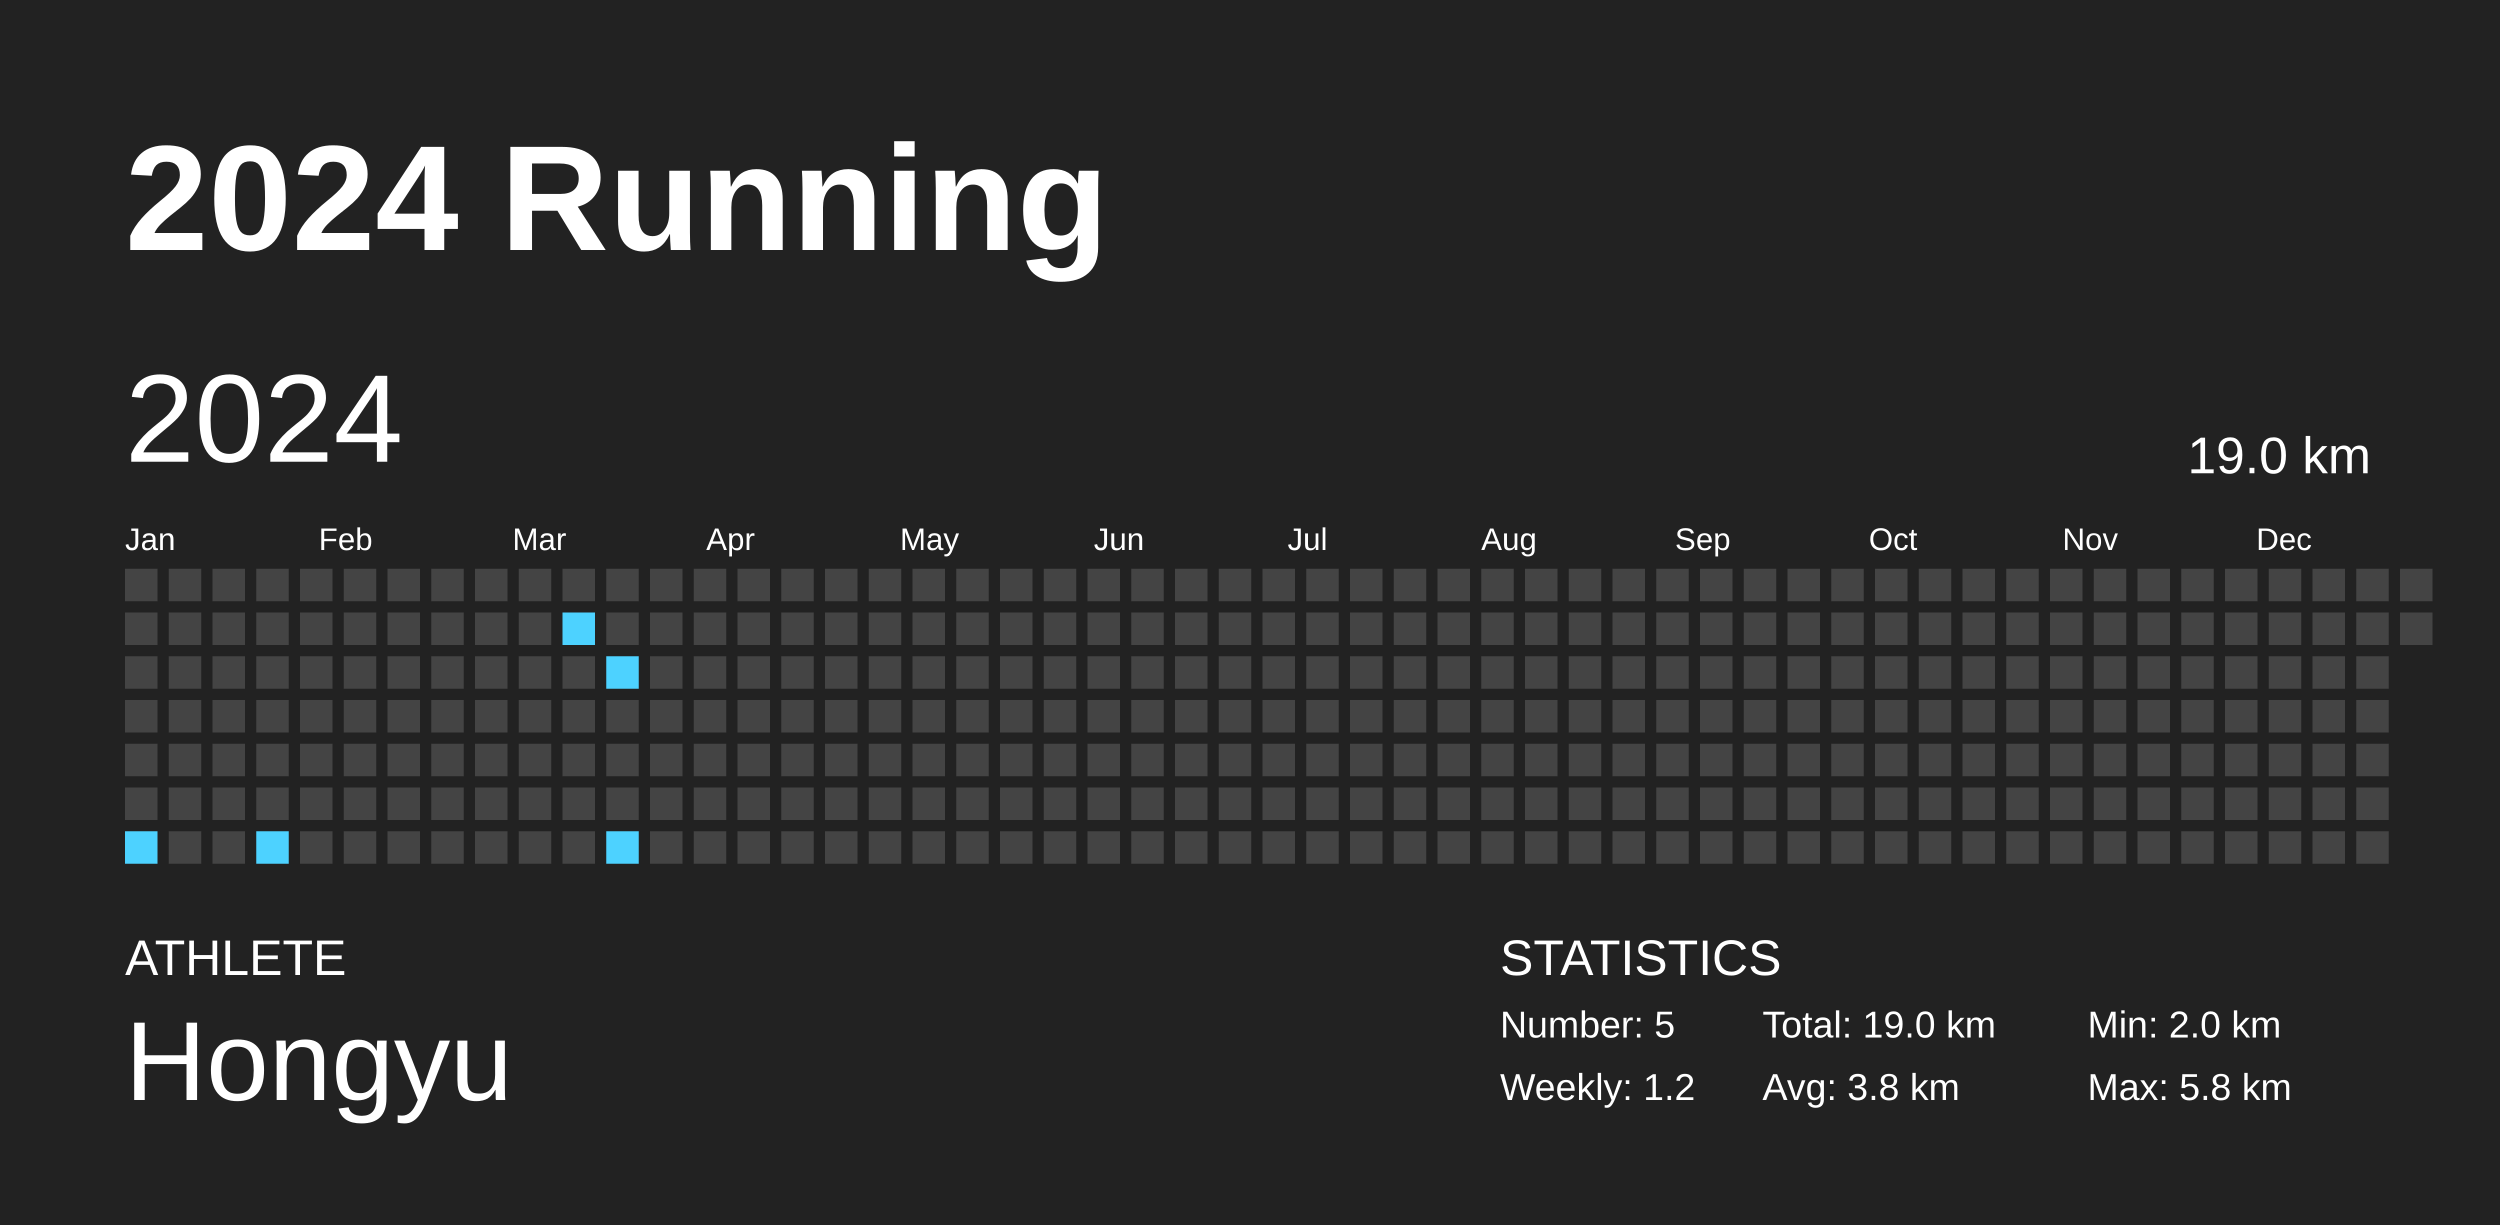
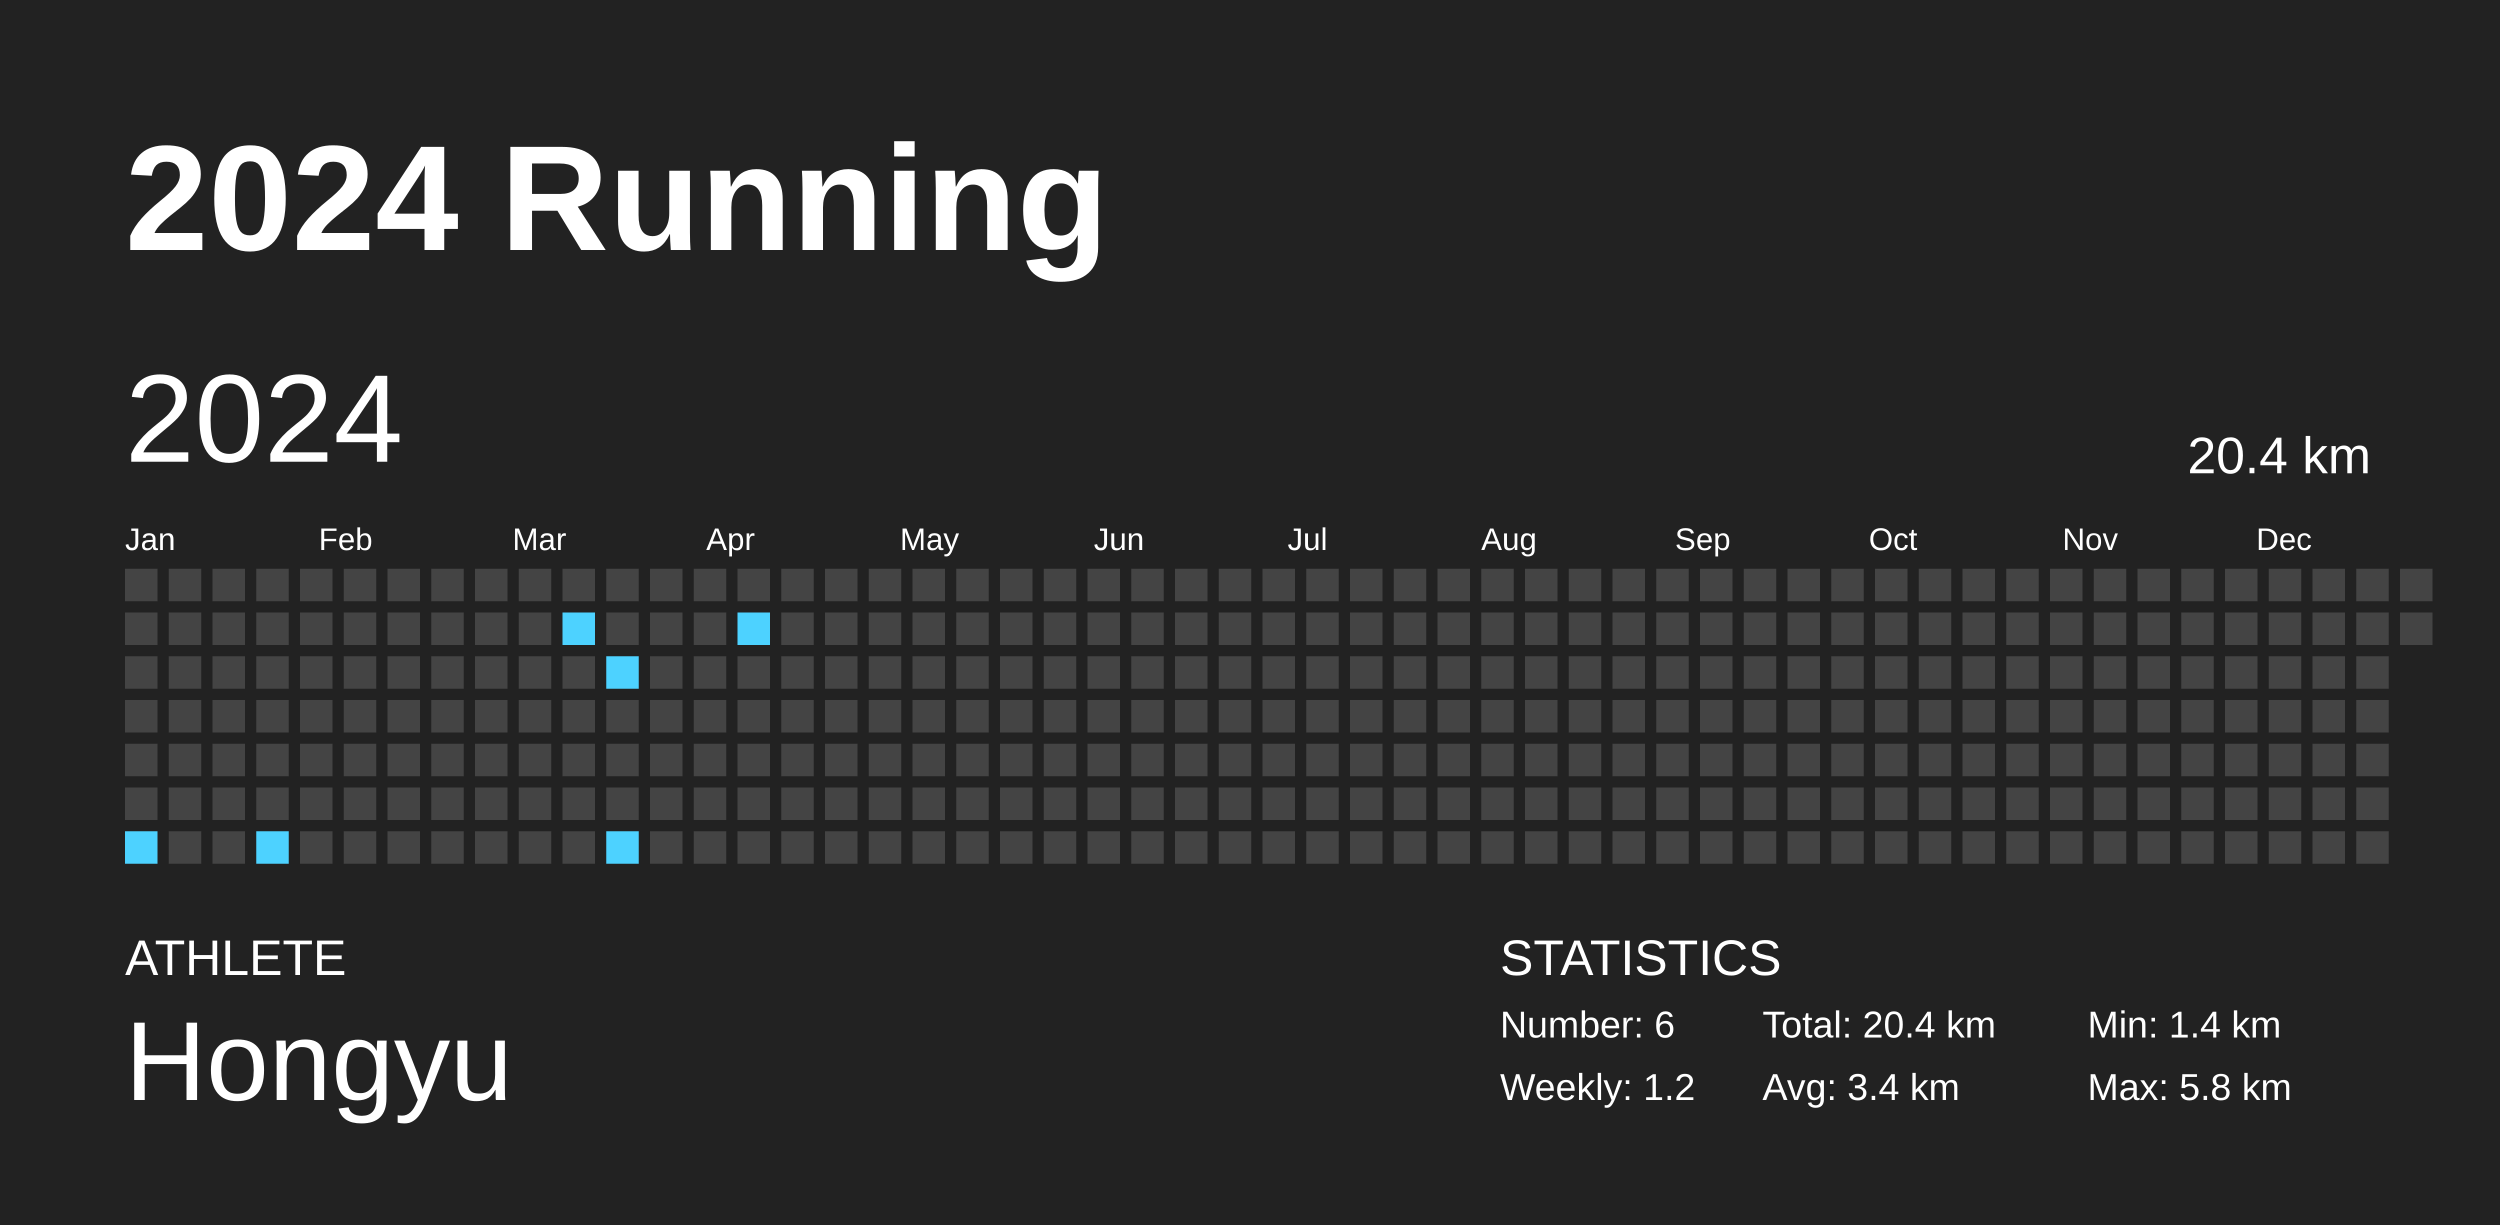
<svg xmlns="http://www.w3.org/2000/svg" baseProfile="full" height="98mm" version="1.1" viewBox="0,0,200,98" width="200mm">
  <defs />
  <rect fill="#222222" height="98" width="200" x="0" y="0" />
  <text fill="#FFFFFF" style="font-size:12px; font-family:Arial; font-weight:bold;" x="10" y="20">2024 Running</text>
  <text fill="#FFFFFF" style="font-size:4px; font-family:Arial" x="10" y="78">ATHLETE</text>
  <text fill="#FFFFFF" style="font-size:9px; font-family:Arial" x="10" y="88">Hongyu</text>
  <text fill="#FFFFFF" style="font-size:4px; font-family:Arial" x="120" y="78">STATISTICS</text>
-   <text fill="#FFFFFF" style="font-size:3px; font-family:Arial" x="120" y="83">Number: 5</text>
+   <text fill="#FFFFFF" style="font-size:3px; font-family:Arial" x="120" y="83">Number: 6</text>
  <text fill="#FFFFFF" style="font-size:3px; font-family:Arial" x="120" y="88">Weekly: 1.2</text>
-   <text fill="#FFFFFF" style="font-size:3px; font-family:Arial" x="141" y="83">Total: 19.0 km</text>
-   <text fill="#FFFFFF" style="font-size:3px; font-family:Arial" x="141" y="88">Avg: 3.8 km</text>
-   <text fill="#FFFFFF" style="font-size:3px; font-family:Arial" x="167" y="83">Min: 2.0 km</text>
+   <text fill="#FFFFFF" style="font-size:3px; font-family:Arial" x="141" y="83">Total: 20.4 km</text>
+   <text fill="#FFFFFF" style="font-size:3px; font-family:Arial" x="141" y="88">Avg: 3.4 km</text>
+   <text fill="#FFFFFF" style="font-size:3px; font-family:Arial" x="167" y="83">Min: 1.4 km</text>
  <text fill="#FFFFFF" style="font-size:3px; font-family:Arial" x="167" y="88">Max: 5.8 km</text>
  <text dominant-baseline="hanging" fill="#FFFFFF" style="font-size:10.0px; font-family:Arial;" x="10" y="30">2024</text>
-   <text dominant-baseline="hanging" fill="#FFFFFF" style="font-size:4.125px; font-family:Arial;" x="175" y="35">19.0 km</text>
+   <text dominant-baseline="hanging" fill="#FFFFFF" style="font-size:4.125px; font-family:Arial;" x="175" y="35">20.4 km</text>
  <text fill="#FFFFFF" style="font-size:2.5px; font-family:Arial" x="10.0" y="44">Jan</text>
  <text fill="#FFFFFF" style="font-size:2.5px; font-family:Arial" x="25.5" y="44">Feb</text>
  <text fill="#FFFFFF" style="font-size:2.5px; font-family:Arial" x="41.0" y="44">Mar</text>
  <text fill="#FFFFFF" style="font-size:2.5px; font-family:Arial" x="56.5" y="44">Apr</text>
  <text fill="#FFFFFF" style="font-size:2.5px; font-family:Arial" x="72.0" y="44">May</text>
  <text fill="#FFFFFF" style="font-size:2.5px; font-family:Arial" x="87.5" y="44">Jun</text>
  <text fill="#FFFFFF" style="font-size:2.5px; font-family:Arial" x="103.0" y="44">Jul</text>
  <text fill="#FFFFFF" style="font-size:2.5px; font-family:Arial" x="118.5" y="44">Aug</text>
  <text fill="#FFFFFF" style="font-size:2.5px; font-family:Arial" x="134.0" y="44">Sep</text>
  <text fill="#FFFFFF" style="font-size:2.5px; font-family:Arial" x="149.5" y="44">Oct</text>
  <text fill="#FFFFFF" style="font-size:2.5px; font-family:Arial" x="165.0" y="44">Nov</text>
  <text fill="#FFFFFF" style="font-size:2.5px; font-family:Arial" x="180.5" y="44">Dec</text>
  <rect fill="#444444" height="2.6" width="2.6" x="10.0" y="45.5" />
  <rect fill="#444444" height="2.6" width="2.6" x="10.0" y="49.0" />
  <rect fill="#444444" height="2.6" width="2.6" x="10.0" y="52.5" />
  <rect fill="#444444" height="2.6" width="2.6" x="10.0" y="56.0" />
  <rect fill="#444444" height="2.6" width="2.6" x="10.0" y="59.5" />
  <rect fill="#444444" height="2.6" width="2.6" x="10.0" y="63.0" />
  <rect fill="#4dd2ff" height="2.6" width="2.6" x="10.0" y="66.5" />
  <rect fill="#444444" height="2.6" width="2.6" x="13.5" y="45.5" />
  <rect fill="#444444" height="2.6" width="2.6" x="13.5" y="49.0" />
  <rect fill="#444444" height="2.6" width="2.6" x="13.5" y="52.5" />
  <rect fill="#444444" height="2.6" width="2.6" x="13.5" y="56.0" />
  <rect fill="#444444" height="2.6" width="2.6" x="13.5" y="59.5" />
  <rect fill="#444444" height="2.6" width="2.6" x="13.5" y="63.0" />
  <rect fill="#444444" height="2.6" width="2.6" x="13.5" y="66.5" />
  <rect fill="#444444" height="2.6" width="2.6" x="17.0" y="45.5" />
  <rect fill="#444444" height="2.6" width="2.6" x="17.0" y="49.0" />
  <rect fill="#444444" height="2.6" width="2.6" x="17.0" y="52.5" />
  <rect fill="#444444" height="2.6" width="2.6" x="17.0" y="56.0" />
  <rect fill="#444444" height="2.6" width="2.6" x="17.0" y="59.5" />
  <rect fill="#444444" height="2.6" width="2.6" x="17.0" y="63.0" />
  <rect fill="#444444" height="2.6" width="2.6" x="17.0" y="66.5" />
  <rect fill="#444444" height="2.6" width="2.6" x="20.5" y="45.5" />
  <rect fill="#444444" height="2.6" width="2.6" x="20.5" y="49.0" />
  <rect fill="#444444" height="2.6" width="2.6" x="20.5" y="52.5" />
  <rect fill="#444444" height="2.6" width="2.6" x="20.5" y="56.0" />
  <rect fill="#444444" height="2.6" width="2.6" x="20.5" y="59.5" />
  <rect fill="#444444" height="2.6" width="2.6" x="20.5" y="63.0" />
  <rect fill="#4dd2ff" height="2.6" width="2.6" x="20.5" y="66.5" />
  <rect fill="#444444" height="2.6" width="2.6" x="24.0" y="45.5" />
  <rect fill="#444444" height="2.6" width="2.6" x="24.0" y="49.0" />
  <rect fill="#444444" height="2.6" width="2.6" x="24.0" y="52.5" />
  <rect fill="#444444" height="2.6" width="2.6" x="24.0" y="56.0" />
  <rect fill="#444444" height="2.6" width="2.6" x="24.0" y="59.5" />
  <rect fill="#444444" height="2.6" width="2.6" x="24.0" y="63.0" />
  <rect fill="#444444" height="2.6" width="2.6" x="24.0" y="66.5" />
  <rect fill="#444444" height="2.6" width="2.6" x="27.5" y="45.5" />
  <rect fill="#444444" height="2.6" width="2.6" x="27.5" y="49.0" />
  <rect fill="#444444" height="2.6" width="2.6" x="27.5" y="52.5" />
  <rect fill="#444444" height="2.6" width="2.6" x="27.5" y="56.0" />
  <rect fill="#444444" height="2.6" width="2.6" x="27.5" y="59.5" />
  <rect fill="#444444" height="2.6" width="2.6" x="27.5" y="63.0" />
  <rect fill="#444444" height="2.6" width="2.6" x="27.5" y="66.5" />
  <rect fill="#444444" height="2.6" width="2.6" x="31.0" y="45.5" />
  <rect fill="#444444" height="2.6" width="2.6" x="31.0" y="49.0" />
  <rect fill="#444444" height="2.6" width="2.6" x="31.0" y="52.5" />
  <rect fill="#444444" height="2.6" width="2.6" x="31.0" y="56.0" />
  <rect fill="#444444" height="2.6" width="2.6" x="31.0" y="59.5" />
  <rect fill="#444444" height="2.6" width="2.6" x="31.0" y="63.0" />
  <rect fill="#444444" height="2.6" width="2.6" x="31.0" y="66.5" />
  <rect fill="#444444" height="2.6" width="2.6" x="34.5" y="45.5" />
  <rect fill="#444444" height="2.6" width="2.6" x="34.5" y="49.0" />
  <rect fill="#444444" height="2.6" width="2.6" x="34.5" y="52.5" />
  <rect fill="#444444" height="2.6" width="2.6" x="34.5" y="56.0" />
  <rect fill="#444444" height="2.6" width="2.6" x="34.5" y="59.5" />
  <rect fill="#444444" height="2.6" width="2.6" x="34.5" y="63.0" />
  <rect fill="#444444" height="2.6" width="2.6" x="34.5" y="66.5" />
  <rect fill="#444444" height="2.6" width="2.6" x="38.0" y="45.5" />
  <rect fill="#444444" height="2.6" width="2.6" x="38.0" y="49.0" />
  <rect fill="#444444" height="2.6" width="2.6" x="38.0" y="52.5" />
  <rect fill="#444444" height="2.6" width="2.6" x="38.0" y="56.0" />
  <rect fill="#444444" height="2.6" width="2.6" x="38.0" y="59.5" />
  <rect fill="#444444" height="2.6" width="2.6" x="38.0" y="63.0" />
  <rect fill="#444444" height="2.6" width="2.6" x="38.0" y="66.5" />
  <rect fill="#444444" height="2.6" width="2.6" x="41.5" y="45.5" />
  <rect fill="#444444" height="2.6" width="2.6" x="41.5" y="49.0" />
  <rect fill="#444444" height="2.6" width="2.6" x="41.5" y="52.5" />
  <rect fill="#444444" height="2.6" width="2.6" x="41.5" y="56.0" />
  <rect fill="#444444" height="2.6" width="2.6" x="41.5" y="59.5" />
  <rect fill="#444444" height="2.6" width="2.6" x="41.5" y="63.0" />
  <rect fill="#444444" height="2.6" width="2.6" x="41.5" y="66.5" />
  <rect fill="#444444" height="2.6" width="2.6" x="45.0" y="45.5" />
  <rect fill="#4dd2ff" height="2.6" width="2.6" x="45.0" y="49.0" />
  <rect fill="#444444" height="2.6" width="2.6" x="45.0" y="52.5" />
  <rect fill="#444444" height="2.6" width="2.6" x="45.0" y="56.0" />
  <rect fill="#444444" height="2.6" width="2.6" x="45.0" y="59.5" />
  <rect fill="#444444" height="2.6" width="2.6" x="45.0" y="63.0" />
  <rect fill="#444444" height="2.6" width="2.6" x="45.0" y="66.5" />
  <rect fill="#444444" height="2.6" width="2.6" x="48.5" y="45.5" />
  <rect fill="#444444" height="2.6" width="2.6" x="48.5" y="49.0" />
  <rect fill="#4dd2ff" height="2.6" width="2.6" x="48.5" y="52.5" />
  <rect fill="#444444" height="2.6" width="2.6" x="48.5" y="56.0" />
  <rect fill="#444444" height="2.6" width="2.6" x="48.5" y="59.5" />
  <rect fill="#444444" height="2.6" width="2.6" x="48.5" y="63.0" />
  <rect fill="#4dd2ff" height="2.6" width="2.6" x="48.5" y="66.5" />
  <rect fill="#444444" height="2.6" width="2.6" x="52.0" y="45.5" />
  <rect fill="#444444" height="2.6" width="2.6" x="52.0" y="49.0" />
  <rect fill="#444444" height="2.6" width="2.6" x="52.0" y="52.5" />
  <rect fill="#444444" height="2.6" width="2.6" x="52.0" y="56.0" />
  <rect fill="#444444" height="2.6" width="2.6" x="52.0" y="59.5" />
  <rect fill="#444444" height="2.6" width="2.6" x="52.0" y="63.0" />
  <rect fill="#444444" height="2.6" width="2.6" x="52.0" y="66.5" />
  <rect fill="#444444" height="2.6" width="2.6" x="55.5" y="45.5" />
  <rect fill="#444444" height="2.6" width="2.6" x="55.5" y="49.0" />
  <rect fill="#444444" height="2.6" width="2.6" x="55.5" y="52.5" />
  <rect fill="#444444" height="2.6" width="2.6" x="55.5" y="56.0" />
  <rect fill="#444444" height="2.6" width="2.6" x="55.5" y="59.5" />
  <rect fill="#444444" height="2.6" width="2.6" x="55.5" y="63.0" />
  <rect fill="#444444" height="2.6" width="2.6" x="55.5" y="66.5" />
  <rect fill="#444444" height="2.6" width="2.6" x="59.0" y="45.5" />
-   <rect fill="#444444" height="2.6" width="2.6" x="59.0" y="49.0" />
+   <rect fill="#4dd2ff" height="2.6" width="2.6" x="59.0" y="49.0" />
  <rect fill="#444444" height="2.6" width="2.6" x="59.0" y="52.5" />
  <rect fill="#444444" height="2.6" width="2.6" x="59.0" y="56.0" />
  <rect fill="#444444" height="2.6" width="2.6" x="59.0" y="59.5" />
  <rect fill="#444444" height="2.6" width="2.6" x="59.0" y="63.0" />
  <rect fill="#444444" height="2.6" width="2.6" x="59.0" y="66.5" />
  <rect fill="#444444" height="2.6" width="2.6" x="62.5" y="45.5" />
  <rect fill="#444444" height="2.6" width="2.6" x="62.5" y="49.0" />
  <rect fill="#444444" height="2.6" width="2.6" x="62.5" y="52.5" />
  <rect fill="#444444" height="2.6" width="2.6" x="62.5" y="56.0" />
  <rect fill="#444444" height="2.6" width="2.6" x="62.5" y="59.5" />
  <rect fill="#444444" height="2.6" width="2.6" x="62.5" y="63.0" />
  <rect fill="#444444" height="2.6" width="2.6" x="62.5" y="66.5" />
  <rect fill="#444444" height="2.6" width="2.6" x="66.0" y="45.5" />
  <rect fill="#444444" height="2.6" width="2.6" x="66.0" y="49.0" />
  <rect fill="#444444" height="2.6" width="2.6" x="66.0" y="52.5" />
  <rect fill="#444444" height="2.6" width="2.6" x="66.0" y="56.0" />
  <rect fill="#444444" height="2.6" width="2.6" x="66.0" y="59.5" />
  <rect fill="#444444" height="2.6" width="2.6" x="66.0" y="63.0" />
  <rect fill="#444444" height="2.6" width="2.6" x="66.0" y="66.5" />
  <rect fill="#444444" height="2.6" width="2.6" x="69.5" y="45.5" />
  <rect fill="#444444" height="2.6" width="2.6" x="69.5" y="49.0" />
  <rect fill="#444444" height="2.6" width="2.6" x="69.5" y="52.5" />
  <rect fill="#444444" height="2.6" width="2.6" x="69.5" y="56.0" />
  <rect fill="#444444" height="2.6" width="2.6" x="69.5" y="59.5" />
  <rect fill="#444444" height="2.6" width="2.6" x="69.5" y="63.0" />
  <rect fill="#444444" height="2.6" width="2.6" x="69.5" y="66.5" />
  <rect fill="#444444" height="2.6" width="2.6" x="73.0" y="45.5" />
  <rect fill="#444444" height="2.6" width="2.6" x="73.0" y="49.0" />
  <rect fill="#444444" height="2.6" width="2.6" x="73.0" y="52.5" />
  <rect fill="#444444" height="2.6" width="2.6" x="73.0" y="56.0" />
  <rect fill="#444444" height="2.6" width="2.6" x="73.0" y="59.5" />
  <rect fill="#444444" height="2.6" width="2.6" x="73.0" y="63.0" />
  <rect fill="#444444" height="2.6" width="2.6" x="73.0" y="66.5" />
  <rect fill="#444444" height="2.6" width="2.6" x="76.5" y="45.5" />
  <rect fill="#444444" height="2.6" width="2.6" x="76.5" y="49.0" />
  <rect fill="#444444" height="2.6" width="2.6" x="76.5" y="52.5" />
  <rect fill="#444444" height="2.6" width="2.6" x="76.5" y="56.0" />
  <rect fill="#444444" height="2.6" width="2.6" x="76.5" y="59.5" />
  <rect fill="#444444" height="2.6" width="2.6" x="76.5" y="63.0" />
  <rect fill="#444444" height="2.6" width="2.6" x="76.5" y="66.5" />
  <rect fill="#444444" height="2.6" width="2.6" x="80.0" y="45.5" />
  <rect fill="#444444" height="2.6" width="2.6" x="80.0" y="49.0" />
  <rect fill="#444444" height="2.6" width="2.6" x="80.0" y="52.5" />
  <rect fill="#444444" height="2.6" width="2.6" x="80.0" y="56.0" />
  <rect fill="#444444" height="2.6" width="2.6" x="80.0" y="59.5" />
  <rect fill="#444444" height="2.6" width="2.6" x="80.0" y="63.0" />
  <rect fill="#444444" height="2.6" width="2.6" x="80.0" y="66.5" />
  <rect fill="#444444" height="2.6" width="2.6" x="83.5" y="45.5" />
  <rect fill="#444444" height="2.6" width="2.6" x="83.5" y="49.0" />
  <rect fill="#444444" height="2.6" width="2.6" x="83.5" y="52.5" />
  <rect fill="#444444" height="2.6" width="2.6" x="83.5" y="56.0" />
  <rect fill="#444444" height="2.6" width="2.6" x="83.5" y="59.5" />
  <rect fill="#444444" height="2.6" width="2.6" x="83.5" y="63.0" />
  <rect fill="#444444" height="2.6" width="2.6" x="83.5" y="66.5" />
  <rect fill="#444444" height="2.6" width="2.6" x="87.0" y="45.5" />
  <rect fill="#444444" height="2.6" width="2.6" x="87.0" y="49.0" />
  <rect fill="#444444" height="2.6" width="2.6" x="87.0" y="52.5" />
  <rect fill="#444444" height="2.6" width="2.6" x="87.0" y="56.0" />
  <rect fill="#444444" height="2.6" width="2.6" x="87.0" y="59.5" />
  <rect fill="#444444" height="2.6" width="2.6" x="87.0" y="63.0" />
  <rect fill="#444444" height="2.6" width="2.6" x="87.0" y="66.5" />
  <rect fill="#444444" height="2.6" width="2.6" x="90.5" y="45.5" />
  <rect fill="#444444" height="2.6" width="2.6" x="90.5" y="49.0" />
  <rect fill="#444444" height="2.6" width="2.6" x="90.5" y="52.5" />
  <rect fill="#444444" height="2.6" width="2.6" x="90.5" y="56.0" />
  <rect fill="#444444" height="2.6" width="2.6" x="90.5" y="59.5" />
  <rect fill="#444444" height="2.6" width="2.6" x="90.5" y="63.0" />
  <rect fill="#444444" height="2.6" width="2.6" x="90.5" y="66.5" />
  <rect fill="#444444" height="2.6" width="2.6" x="94.0" y="45.5" />
  <rect fill="#444444" height="2.6" width="2.6" x="94.0" y="49.0" />
  <rect fill="#444444" height="2.6" width="2.6" x="94.0" y="52.5" />
  <rect fill="#444444" height="2.6" width="2.6" x="94.0" y="56.0" />
  <rect fill="#444444" height="2.6" width="2.6" x="94.0" y="59.5" />
  <rect fill="#444444" height="2.6" width="2.6" x="94.0" y="63.0" />
  <rect fill="#444444" height="2.6" width="2.6" x="94.0" y="66.5" />
  <rect fill="#444444" height="2.6" width="2.6" x="97.5" y="45.5" />
  <rect fill="#444444" height="2.6" width="2.6" x="97.5" y="49.0" />
  <rect fill="#444444" height="2.6" width="2.6" x="97.5" y="52.5" />
  <rect fill="#444444" height="2.6" width="2.6" x="97.5" y="56.0" />
  <rect fill="#444444" height="2.6" width="2.6" x="97.5" y="59.5" />
  <rect fill="#444444" height="2.6" width="2.6" x="97.5" y="63.0" />
  <rect fill="#444444" height="2.6" width="2.6" x="97.5" y="66.5" />
  <rect fill="#444444" height="2.6" width="2.6" x="101.0" y="45.5" />
  <rect fill="#444444" height="2.6" width="2.6" x="101.0" y="49.0" />
  <rect fill="#444444" height="2.6" width="2.6" x="101.0" y="52.5" />
  <rect fill="#444444" height="2.6" width="2.6" x="101.0" y="56.0" />
  <rect fill="#444444" height="2.6" width="2.6" x="101.0" y="59.5" />
  <rect fill="#444444" height="2.6" width="2.6" x="101.0" y="63.0" />
  <rect fill="#444444" height="2.6" width="2.6" x="101.0" y="66.5" />
  <rect fill="#444444" height="2.6" width="2.6" x="104.5" y="45.5" />
  <rect fill="#444444" height="2.6" width="2.6" x="104.5" y="49.0" />
  <rect fill="#444444" height="2.6" width="2.6" x="104.5" y="52.5" />
  <rect fill="#444444" height="2.6" width="2.6" x="104.5" y="56.0" />
  <rect fill="#444444" height="2.6" width="2.6" x="104.5" y="59.5" />
  <rect fill="#444444" height="2.6" width="2.6" x="104.5" y="63.0" />
  <rect fill="#444444" height="2.6" width="2.6" x="104.5" y="66.5" />
  <rect fill="#444444" height="2.6" width="2.6" x="108.0" y="45.5" />
  <rect fill="#444444" height="2.6" width="2.6" x="108.0" y="49.0" />
  <rect fill="#444444" height="2.6" width="2.6" x="108.0" y="52.5" />
  <rect fill="#444444" height="2.6" width="2.6" x="108.0" y="56.0" />
  <rect fill="#444444" height="2.6" width="2.6" x="108.0" y="59.5" />
  <rect fill="#444444" height="2.6" width="2.6" x="108.0" y="63.0" />
  <rect fill="#444444" height="2.6" width="2.6" x="108.0" y="66.5" />
  <rect fill="#444444" height="2.6" width="2.6" x="111.5" y="45.5" />
  <rect fill="#444444" height="2.6" width="2.6" x="111.5" y="49.0" />
  <rect fill="#444444" height="2.6" width="2.6" x="111.5" y="52.5" />
  <rect fill="#444444" height="2.6" width="2.6" x="111.5" y="56.0" />
  <rect fill="#444444" height="2.6" width="2.6" x="111.5" y="59.5" />
  <rect fill="#444444" height="2.6" width="2.6" x="111.5" y="63.0" />
  <rect fill="#444444" height="2.6" width="2.6" x="111.5" y="66.5" />
  <rect fill="#444444" height="2.6" width="2.6" x="115.0" y="45.5" />
  <rect fill="#444444" height="2.6" width="2.6" x="115.0" y="49.0" />
  <rect fill="#444444" height="2.6" width="2.6" x="115.0" y="52.5" />
  <rect fill="#444444" height="2.6" width="2.6" x="115.0" y="56.0" />
  <rect fill="#444444" height="2.6" width="2.6" x="115.0" y="59.5" />
  <rect fill="#444444" height="2.6" width="2.6" x="115.0" y="63.0" />
  <rect fill="#444444" height="2.6" width="2.6" x="115.0" y="66.5" />
  <rect fill="#444444" height="2.6" width="2.6" x="118.5" y="45.5" />
  <rect fill="#444444" height="2.6" width="2.6" x="118.5" y="49.0" />
  <rect fill="#444444" height="2.6" width="2.6" x="118.5" y="52.5" />
  <rect fill="#444444" height="2.6" width="2.6" x="118.5" y="56.0" />
  <rect fill="#444444" height="2.6" width="2.6" x="118.5" y="59.5" />
  <rect fill="#444444" height="2.6" width="2.6" x="118.5" y="63.0" />
  <rect fill="#444444" height="2.6" width="2.6" x="118.5" y="66.5" />
  <rect fill="#444444" height="2.6" width="2.6" x="122.0" y="45.5" />
  <rect fill="#444444" height="2.6" width="2.6" x="122.0" y="49.0" />
  <rect fill="#444444" height="2.6" width="2.6" x="122.0" y="52.5" />
  <rect fill="#444444" height="2.6" width="2.6" x="122.0" y="56.0" />
  <rect fill="#444444" height="2.6" width="2.6" x="122.0" y="59.5" />
  <rect fill="#444444" height="2.6" width="2.6" x="122.0" y="63.0" />
  <rect fill="#444444" height="2.6" width="2.6" x="122.0" y="66.5" />
  <rect fill="#444444" height="2.6" width="2.6" x="125.5" y="45.5" />
  <rect fill="#444444" height="2.6" width="2.6" x="125.5" y="49.0" />
  <rect fill="#444444" height="2.6" width="2.6" x="125.5" y="52.5" />
  <rect fill="#444444" height="2.6" width="2.6" x="125.5" y="56.0" />
  <rect fill="#444444" height="2.6" width="2.6" x="125.5" y="59.5" />
  <rect fill="#444444" height="2.6" width="2.6" x="125.5" y="63.0" />
  <rect fill="#444444" height="2.6" width="2.6" x="125.5" y="66.5" />
  <rect fill="#444444" height="2.6" width="2.6" x="129.0" y="45.5" />
  <rect fill="#444444" height="2.6" width="2.6" x="129.0" y="49.0" />
  <rect fill="#444444" height="2.6" width="2.6" x="129.0" y="52.5" />
  <rect fill="#444444" height="2.6" width="2.6" x="129.0" y="56.0" />
  <rect fill="#444444" height="2.6" width="2.6" x="129.0" y="59.5" />
  <rect fill="#444444" height="2.6" width="2.6" x="129.0" y="63.0" />
  <rect fill="#444444" height="2.6" width="2.6" x="129.0" y="66.5" />
  <rect fill="#444444" height="2.6" width="2.6" x="132.5" y="45.5" />
  <rect fill="#444444" height="2.6" width="2.6" x="132.5" y="49.0" />
  <rect fill="#444444" height="2.6" width="2.6" x="132.5" y="52.5" />
  <rect fill="#444444" height="2.6" width="2.6" x="132.5" y="56.0" />
  <rect fill="#444444" height="2.6" width="2.6" x="132.5" y="59.5" />
  <rect fill="#444444" height="2.6" width="2.6" x="132.5" y="63.0" />
  <rect fill="#444444" height="2.6" width="2.6" x="132.5" y="66.5" />
  <rect fill="#444444" height="2.6" width="2.6" x="136.0" y="45.5" />
  <rect fill="#444444" height="2.6" width="2.6" x="136.0" y="49.0" />
  <rect fill="#444444" height="2.6" width="2.6" x="136.0" y="52.5" />
  <rect fill="#444444" height="2.6" width="2.6" x="136.0" y="56.0" />
  <rect fill="#444444" height="2.6" width="2.6" x="136.0" y="59.5" />
  <rect fill="#444444" height="2.6" width="2.6" x="136.0" y="63.0" />
  <rect fill="#444444" height="2.6" width="2.6" x="136.0" y="66.5" />
  <rect fill="#444444" height="2.6" width="2.6" x="139.5" y="45.5" />
  <rect fill="#444444" height="2.6" width="2.6" x="139.5" y="49.0" />
  <rect fill="#444444" height="2.6" width="2.6" x="139.5" y="52.5" />
  <rect fill="#444444" height="2.6" width="2.6" x="139.5" y="56.0" />
  <rect fill="#444444" height="2.6" width="2.6" x="139.5" y="59.5" />
  <rect fill="#444444" height="2.6" width="2.6" x="139.5" y="63.0" />
  <rect fill="#444444" height="2.6" width="2.6" x="139.5" y="66.5" />
  <rect fill="#444444" height="2.6" width="2.6" x="143.0" y="45.5" />
  <rect fill="#444444" height="2.6" width="2.6" x="143.0" y="49.0" />
  <rect fill="#444444" height="2.6" width="2.6" x="143.0" y="52.5" />
  <rect fill="#444444" height="2.6" width="2.6" x="143.0" y="56.0" />
  <rect fill="#444444" height="2.6" width="2.6" x="143.0" y="59.5" />
  <rect fill="#444444" height="2.6" width="2.6" x="143.0" y="63.0" />
  <rect fill="#444444" height="2.6" width="2.6" x="143.0" y="66.5" />
  <rect fill="#444444" height="2.6" width="2.6" x="146.5" y="45.5" />
  <rect fill="#444444" height="2.6" width="2.6" x="146.5" y="49.0" />
  <rect fill="#444444" height="2.6" width="2.6" x="146.5" y="52.5" />
  <rect fill="#444444" height="2.6" width="2.6" x="146.5" y="56.0" />
  <rect fill="#444444" height="2.6" width="2.6" x="146.5" y="59.5" />
  <rect fill="#444444" height="2.6" width="2.6" x="146.5" y="63.0" />
  <rect fill="#444444" height="2.6" width="2.6" x="146.5" y="66.5" />
  <rect fill="#444444" height="2.6" width="2.6" x="150.0" y="45.5" />
  <rect fill="#444444" height="2.6" width="2.6" x="150.0" y="49.0" />
  <rect fill="#444444" height="2.6" width="2.6" x="150.0" y="52.5" />
  <rect fill="#444444" height="2.6" width="2.6" x="150.0" y="56.0" />
  <rect fill="#444444" height="2.6" width="2.6" x="150.0" y="59.5" />
  <rect fill="#444444" height="2.6" width="2.6" x="150.0" y="63.0" />
  <rect fill="#444444" height="2.6" width="2.6" x="150.0" y="66.5" />
  <rect fill="#444444" height="2.6" width="2.6" x="153.5" y="45.5" />
  <rect fill="#444444" height="2.6" width="2.6" x="153.5" y="49.0" />
  <rect fill="#444444" height="2.6" width="2.6" x="153.5" y="52.5" />
  <rect fill="#444444" height="2.6" width="2.6" x="153.5" y="56.0" />
  <rect fill="#444444" height="2.6" width="2.6" x="153.5" y="59.5" />
  <rect fill="#444444" height="2.6" width="2.6" x="153.5" y="63.0" />
  <rect fill="#444444" height="2.6" width="2.6" x="153.5" y="66.5" />
  <rect fill="#444444" height="2.6" width="2.6" x="157.0" y="45.5" />
  <rect fill="#444444" height="2.6" width="2.6" x="157.0" y="49.0" />
  <rect fill="#444444" height="2.6" width="2.6" x="157.0" y="52.5" />
  <rect fill="#444444" height="2.6" width="2.6" x="157.0" y="56.0" />
  <rect fill="#444444" height="2.6" width="2.6" x="157.0" y="59.5" />
  <rect fill="#444444" height="2.6" width="2.6" x="157.0" y="63.0" />
  <rect fill="#444444" height="2.6" width="2.6" x="157.0" y="66.5" />
  <rect fill="#444444" height="2.6" width="2.6" x="160.5" y="45.5" />
  <rect fill="#444444" height="2.6" width="2.6" x="160.5" y="49.0" />
  <rect fill="#444444" height="2.6" width="2.6" x="160.5" y="52.5" />
  <rect fill="#444444" height="2.6" width="2.6" x="160.5" y="56.0" />
  <rect fill="#444444" height="2.6" width="2.6" x="160.5" y="59.5" />
  <rect fill="#444444" height="2.6" width="2.6" x="160.5" y="63.0" />
  <rect fill="#444444" height="2.6" width="2.6" x="160.5" y="66.5" />
  <rect fill="#444444" height="2.6" width="2.6" x="164.0" y="45.5" />
  <rect fill="#444444" height="2.6" width="2.6" x="164.0" y="49.0" />
  <rect fill="#444444" height="2.6" width="2.6" x="164.0" y="52.5" />
  <rect fill="#444444" height="2.6" width="2.6" x="164.0" y="56.0" />
  <rect fill="#444444" height="2.6" width="2.6" x="164.0" y="59.5" />
  <rect fill="#444444" height="2.6" width="2.6" x="164.0" y="63.0" />
  <rect fill="#444444" height="2.6" width="2.6" x="164.0" y="66.5" />
  <rect fill="#444444" height="2.6" width="2.6" x="167.5" y="45.5" />
  <rect fill="#444444" height="2.6" width="2.6" x="167.5" y="49.0" />
  <rect fill="#444444" height="2.6" width="2.6" x="167.5" y="52.5" />
  <rect fill="#444444" height="2.6" width="2.6" x="167.5" y="56.0" />
  <rect fill="#444444" height="2.6" width="2.6" x="167.5" y="59.5" />
  <rect fill="#444444" height="2.6" width="2.6" x="167.5" y="63.0" />
  <rect fill="#444444" height="2.6" width="2.6" x="167.5" y="66.5" />
  <rect fill="#444444" height="2.6" width="2.6" x="171.0" y="45.5" />
  <rect fill="#444444" height="2.6" width="2.6" x="171.0" y="49.0" />
  <rect fill="#444444" height="2.6" width="2.6" x="171.0" y="52.5" />
  <rect fill="#444444" height="2.6" width="2.6" x="171.0" y="56.0" />
  <rect fill="#444444" height="2.6" width="2.6" x="171.0" y="59.5" />
  <rect fill="#444444" height="2.6" width="2.6" x="171.0" y="63.0" />
  <rect fill="#444444" height="2.6" width="2.6" x="171.0" y="66.5" />
  <rect fill="#444444" height="2.6" width="2.6" x="174.5" y="45.5" />
  <rect fill="#444444" height="2.6" width="2.6" x="174.5" y="49.0" />
  <rect fill="#444444" height="2.6" width="2.6" x="174.5" y="52.5" />
  <rect fill="#444444" height="2.6" width="2.6" x="174.5" y="56.0" />
  <rect fill="#444444" height="2.6" width="2.6" x="174.5" y="59.5" />
  <rect fill="#444444" height="2.6" width="2.6" x="174.5" y="63.0" />
  <rect fill="#444444" height="2.6" width="2.6" x="174.5" y="66.5" />
  <rect fill="#444444" height="2.6" width="2.6" x="178.0" y="45.5" />
  <rect fill="#444444" height="2.6" width="2.6" x="178.0" y="49.0" />
  <rect fill="#444444" height="2.6" width="2.6" x="178.0" y="52.5" />
  <rect fill="#444444" height="2.6" width="2.6" x="178.0" y="56.0" />
  <rect fill="#444444" height="2.6" width="2.6" x="178.0" y="59.5" />
  <rect fill="#444444" height="2.6" width="2.6" x="178.0" y="63.0" />
  <rect fill="#444444" height="2.6" width="2.6" x="178.0" y="66.5" />
  <rect fill="#444444" height="2.6" width="2.6" x="181.5" y="45.5" />
  <rect fill="#444444" height="2.6" width="2.6" x="181.5" y="49.0" />
  <rect fill="#444444" height="2.6" width="2.6" x="181.5" y="52.5" />
  <rect fill="#444444" height="2.6" width="2.6" x="181.5" y="56.0" />
  <rect fill="#444444" height="2.6" width="2.6" x="181.5" y="59.5" />
  <rect fill="#444444" height="2.6" width="2.6" x="181.5" y="63.0" />
  <rect fill="#444444" height="2.6" width="2.6" x="181.5" y="66.5" />
  <rect fill="#444444" height="2.6" width="2.6" x="185.0" y="45.5" />
  <rect fill="#444444" height="2.6" width="2.6" x="185.0" y="49.0" />
  <rect fill="#444444" height="2.6" width="2.6" x="185.0" y="52.5" />
  <rect fill="#444444" height="2.6" width="2.6" x="185.0" y="56.0" />
  <rect fill="#444444" height="2.6" width="2.6" x="185.0" y="59.5" />
  <rect fill="#444444" height="2.6" width="2.6" x="185.0" y="63.0" />
  <rect fill="#444444" height="2.6" width="2.6" x="185.0" y="66.5" />
  <rect fill="#444444" height="2.6" width="2.6" x="188.5" y="45.5" />
  <rect fill="#444444" height="2.6" width="2.6" x="188.5" y="49.0" />
  <rect fill="#444444" height="2.6" width="2.6" x="188.5" y="52.5" />
  <rect fill="#444444" height="2.6" width="2.6" x="188.5" y="56.0" />
  <rect fill="#444444" height="2.6" width="2.6" x="188.5" y="59.5" />
  <rect fill="#444444" height="2.6" width="2.6" x="188.5" y="63.0" />
  <rect fill="#444444" height="2.6" width="2.6" x="188.5" y="66.5" />
  <rect fill="#444444" height="2.6" width="2.6" x="192.0" y="45.5" />
  <rect fill="#444444" height="2.6" width="2.6" x="192.0" y="49.0" />
</svg>
